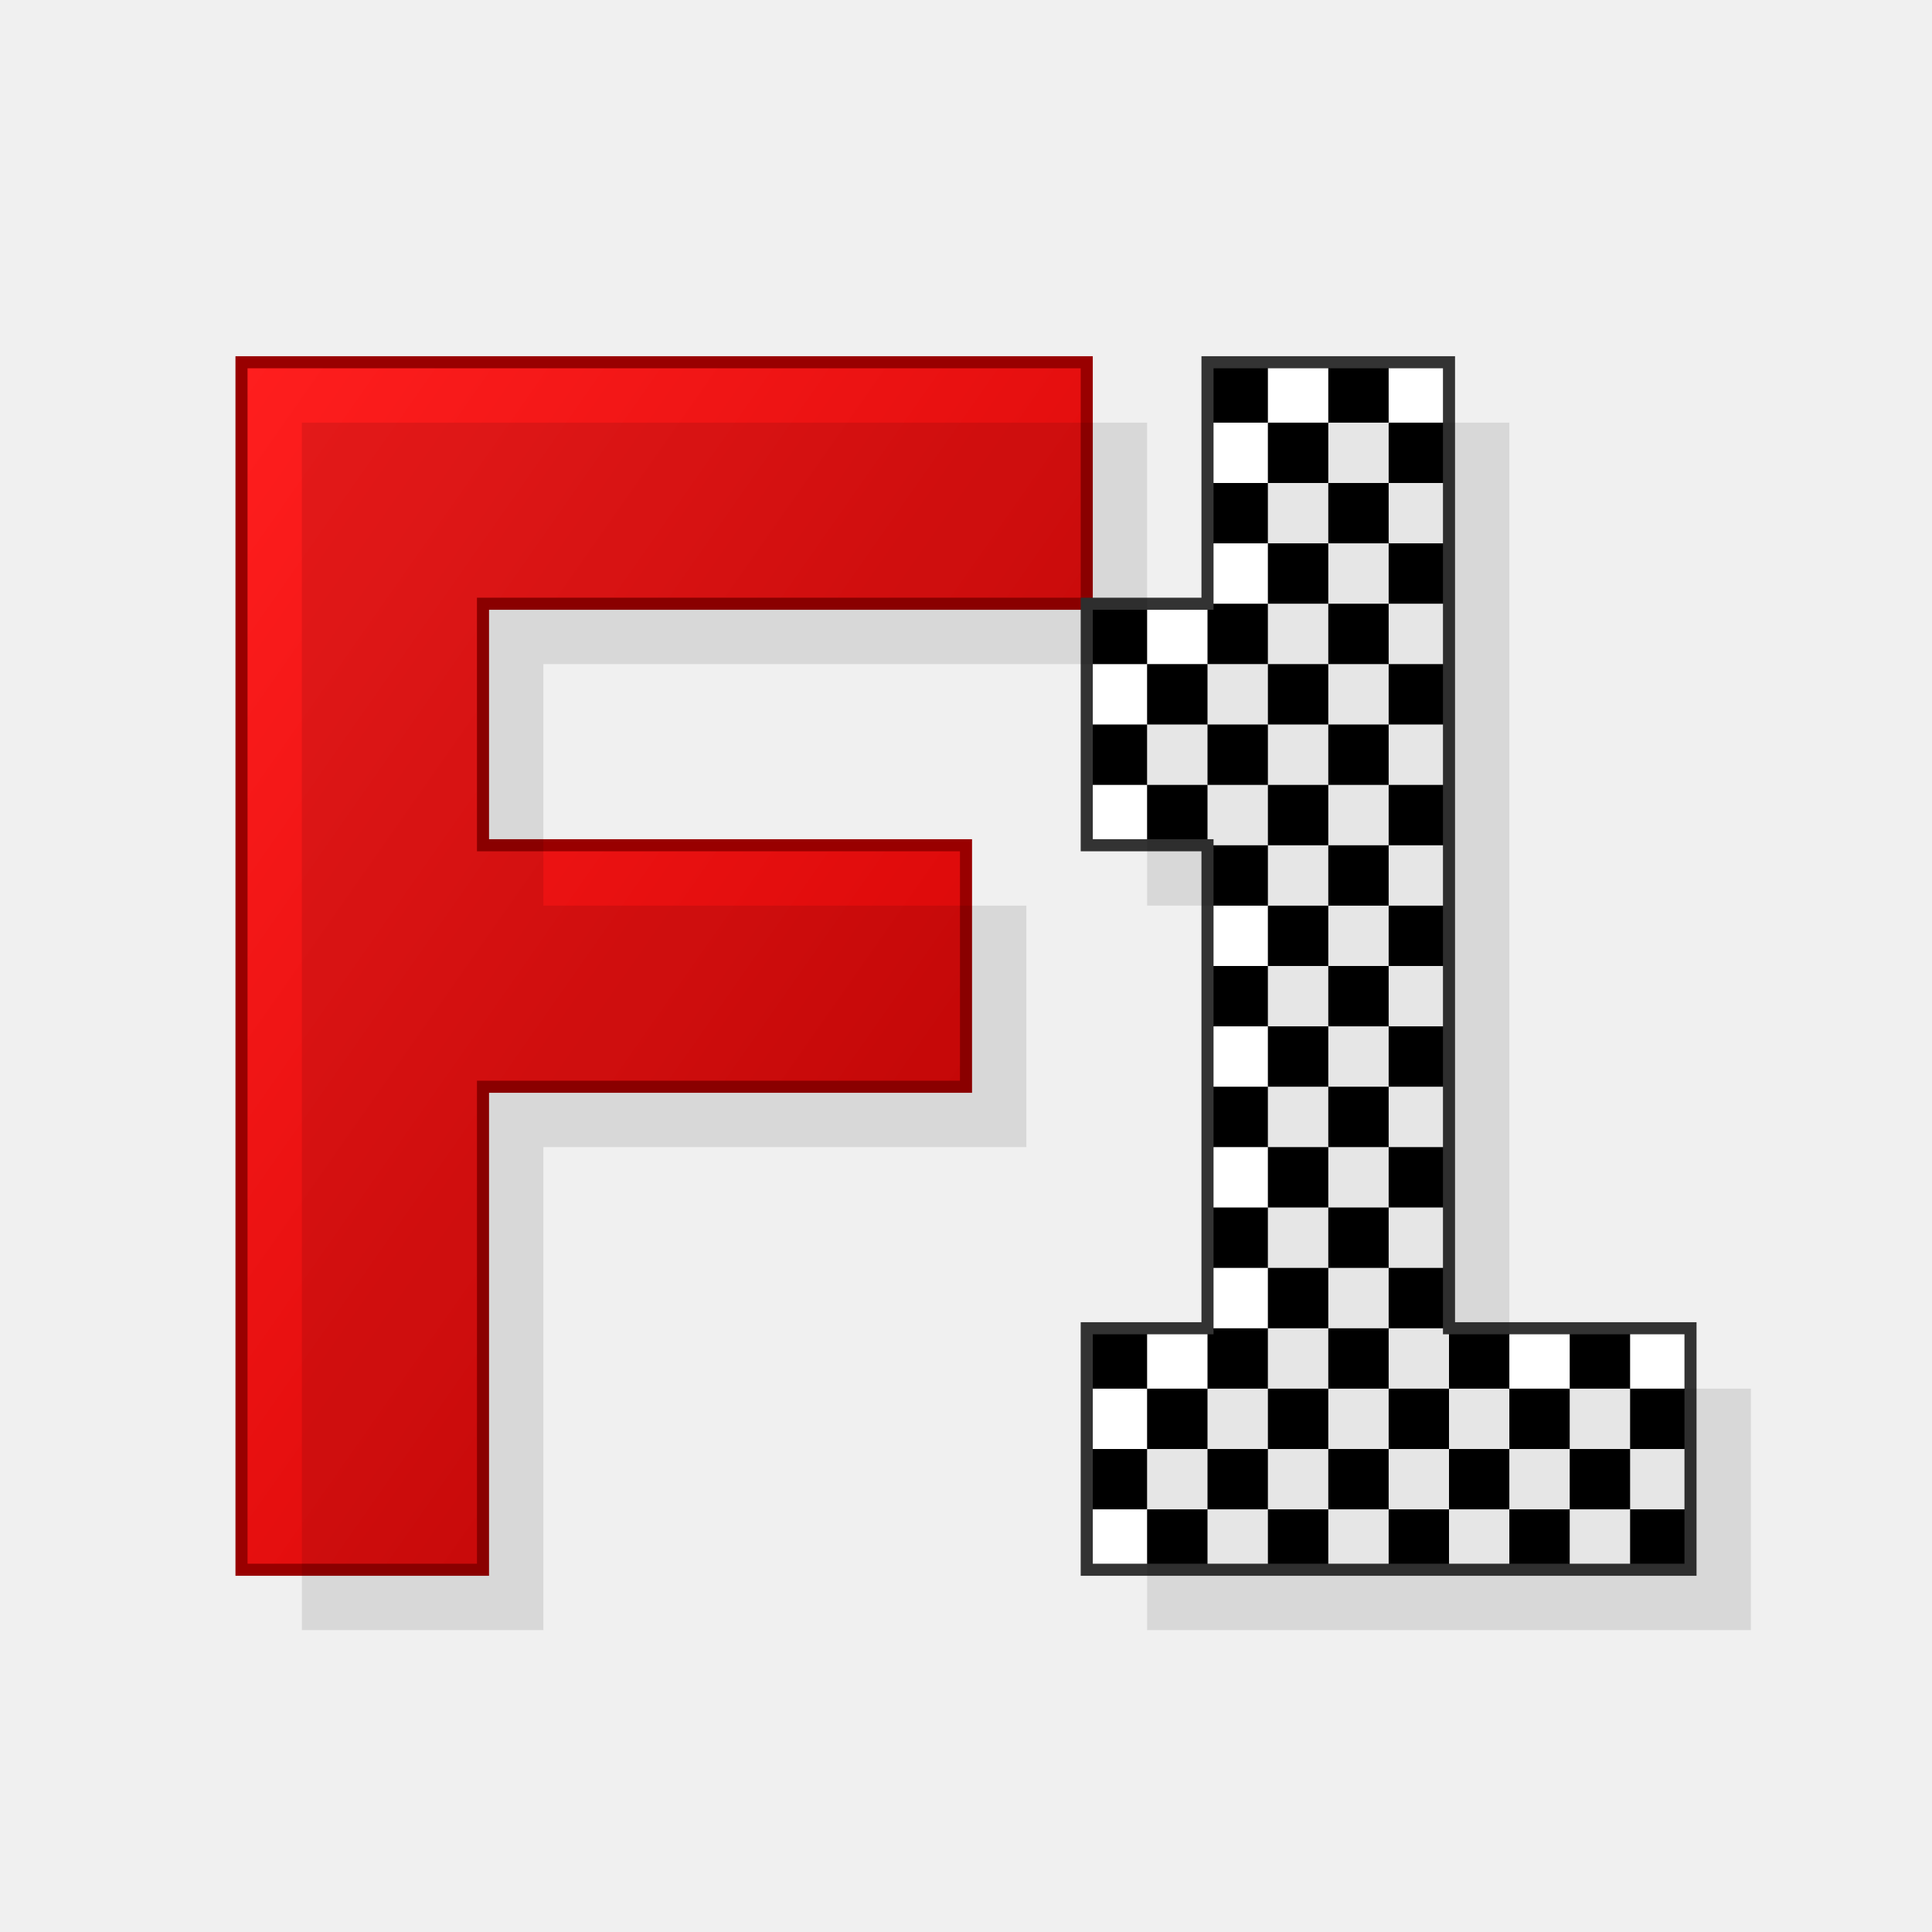
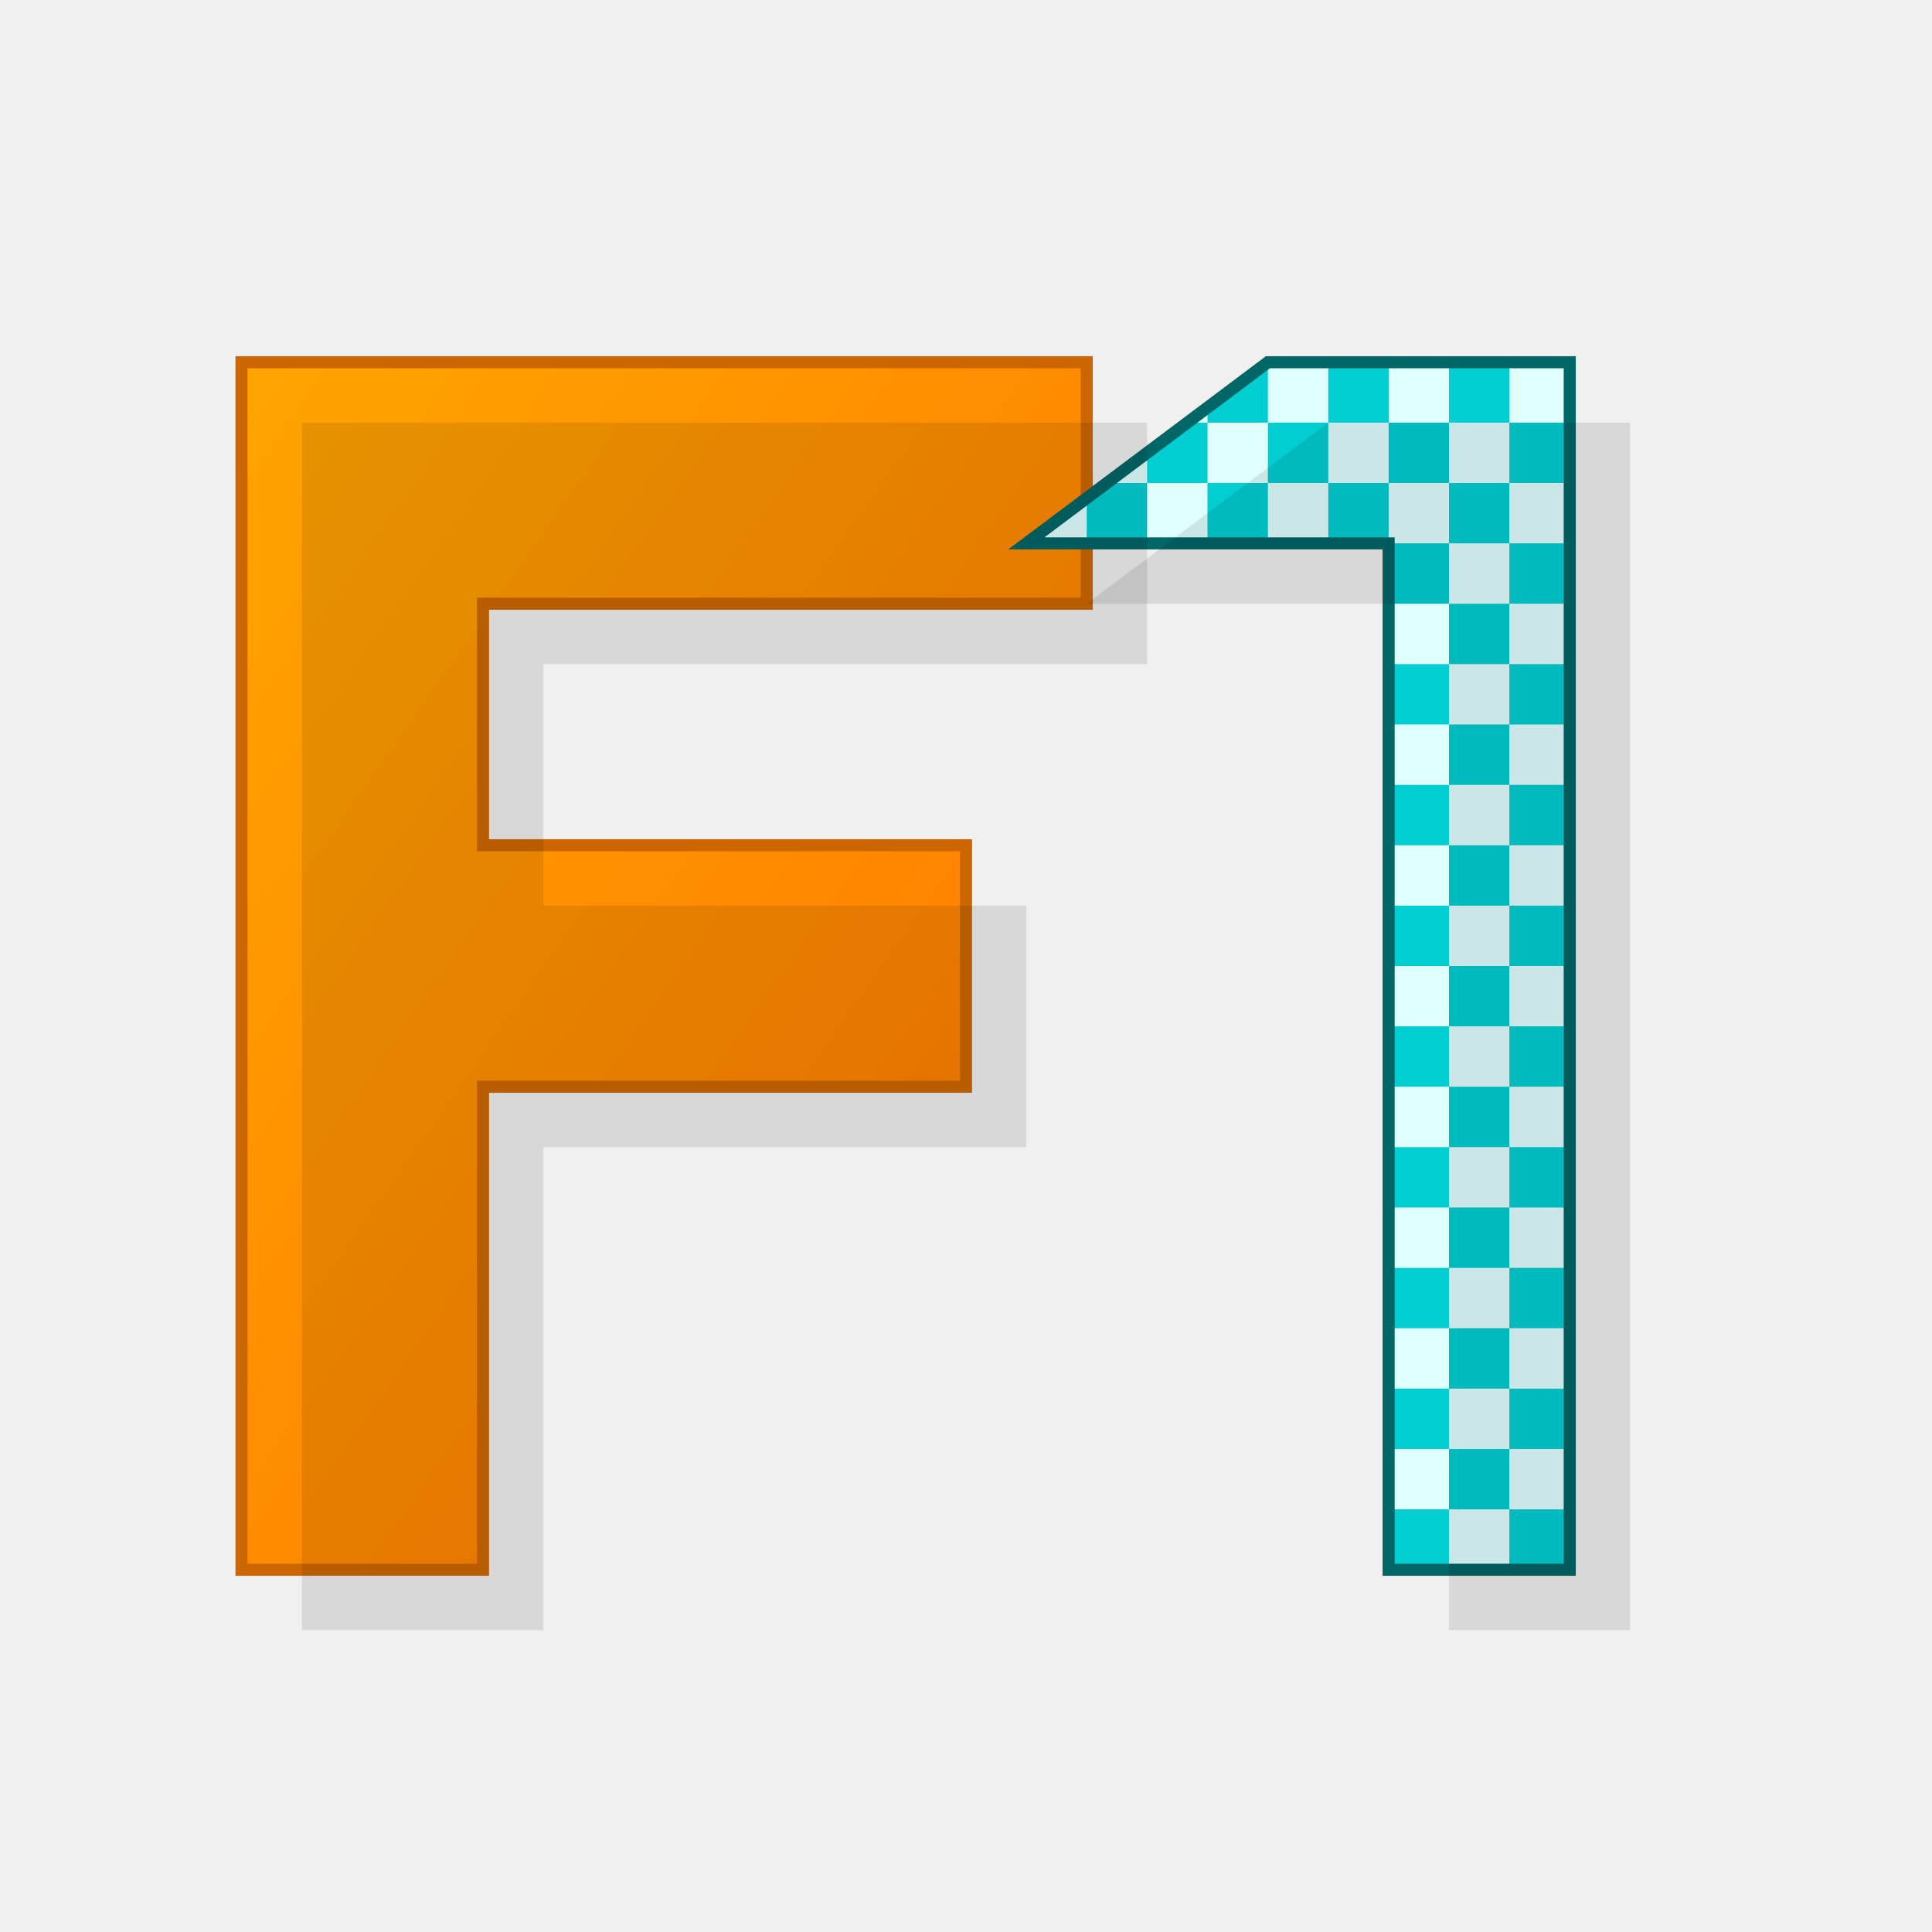
<svg xmlns="http://www.w3.org/2000/svg" viewBox="0 0 32 32" width="32" height="32">
  <defs>
-     <linearGradient id="redGradient" x1="0%" y1="0%" x2="100%" y2="100%">
-       <stop offset="0%" style="stop-color:#ff1e1e;stop-opacity:1" />
-       <stop offset="100%" style="stop-color:#cc0000;stop-opacity:1" />
+     <linearGradient id="orangeGradient" x1="0%" y1="0%" x2="100%" y2="100%">
+       <stop offset="0%" style="stop-color:#FFA500;stop-opacity:1" />
+       <stop offset="100%" style="stop-color:#FF7300;stop-opacity:1" />
    </linearGradient>
-     <pattern id="checkerboard" x="0" y="0" width="2" height="2" patternUnits="userSpaceOnUse">
-       <rect x="0" y="0" width="1" height="1" fill="#000000" />
-       <rect x="1" y="1" width="1" height="1" fill="#000000" />
-       <rect x="1" y="0" width="1" height="1" fill="#ffffff" />
-       <rect x="0" y="1" width="1" height="1" fill="#ffffff" />
+     <pattern id="turquoiseCheckerboard" x="0" y="0" width="2" height="2" patternUnits="userSpaceOnUse">
+       <rect x="0" y="0" width="1" height="1" fill="#00CED1" />
+       <rect x="1" y="1" width="1" height="1" fill="#00CED1" />
+       <rect x="1" y="0" width="1" height="1" fill="#E0FFFF" />
+       <rect x="0" y="1" width="1" height="1" fill="#E0FFFF" />
    </pattern>
  </defs>
-   <path d="M 4 6 L 4 26 L 8 26 L 8 18 L 16 18 L 16 14 L 8 14 L 8 10 L 18 10 L 18 6 Z" fill="url(#redGradient)" stroke="#990000" stroke-width="0.2" />
-   <path d="M 20 6 L 20 10 L 18 10 L 18 14 L 20 14 L 20 22 L 18 22 L 18 26 L 28 26 L 28 22 L 24 22 L 24 6 Z" fill="url(#checkerboard)" stroke="#333333" stroke-width="0.2" />
+   <path d="M 4 6 L 4 26 L 8 26 L 8 18 L 16 18 L 16 14 L 8 14 L 8 10 L 18 10 L 18 6 Z" fill="url(#orangeGradient)" stroke="#cc6600" stroke-width="0.2" />
+   <path d="M 21 6 L 17 9 L 23 9 L 23 26 L 26 26 L 26 6 Z" fill="url(#turquoiseCheckerboard)" stroke="#006666" stroke-width="0.2" />
  <path d="M 4.5 6.5 L 4.5 26.5 L 8.5 26.5 L 8.5 18.5 L 16.5 18.5 L 16.5 14.5 L 8.5 14.5 L 8.5 10.5 L 18.5 10.5 L 18.5 6.5 Z" fill="#000000" opacity="0.1" transform="translate(0.5, 0.5)" />
-   <path d="M 20.5 6.5 L 20.5 10.5 L 18.5 10.5 L 18.5 14.5 L 20.5 14.5 L 20.5 22.5 L 18.5 22.5 L 18.5 26.5 L 28.5 26.5 L 28.5 22.5 L 24.5 22.5 L 24.5 6.5 Z" fill="#000000" opacity="0.1" transform="translate(0.5, 0.5)" />
+   <path d="M 21.5 6.5 L 17.5 9.5 L 23.5 9.5 L 23.5 26.5 L 26.5 26.5 L 26.5 6.5 Z" fill="#000000" opacity="0.1" transform="translate(0.5, 0.5)" />
</svg>
